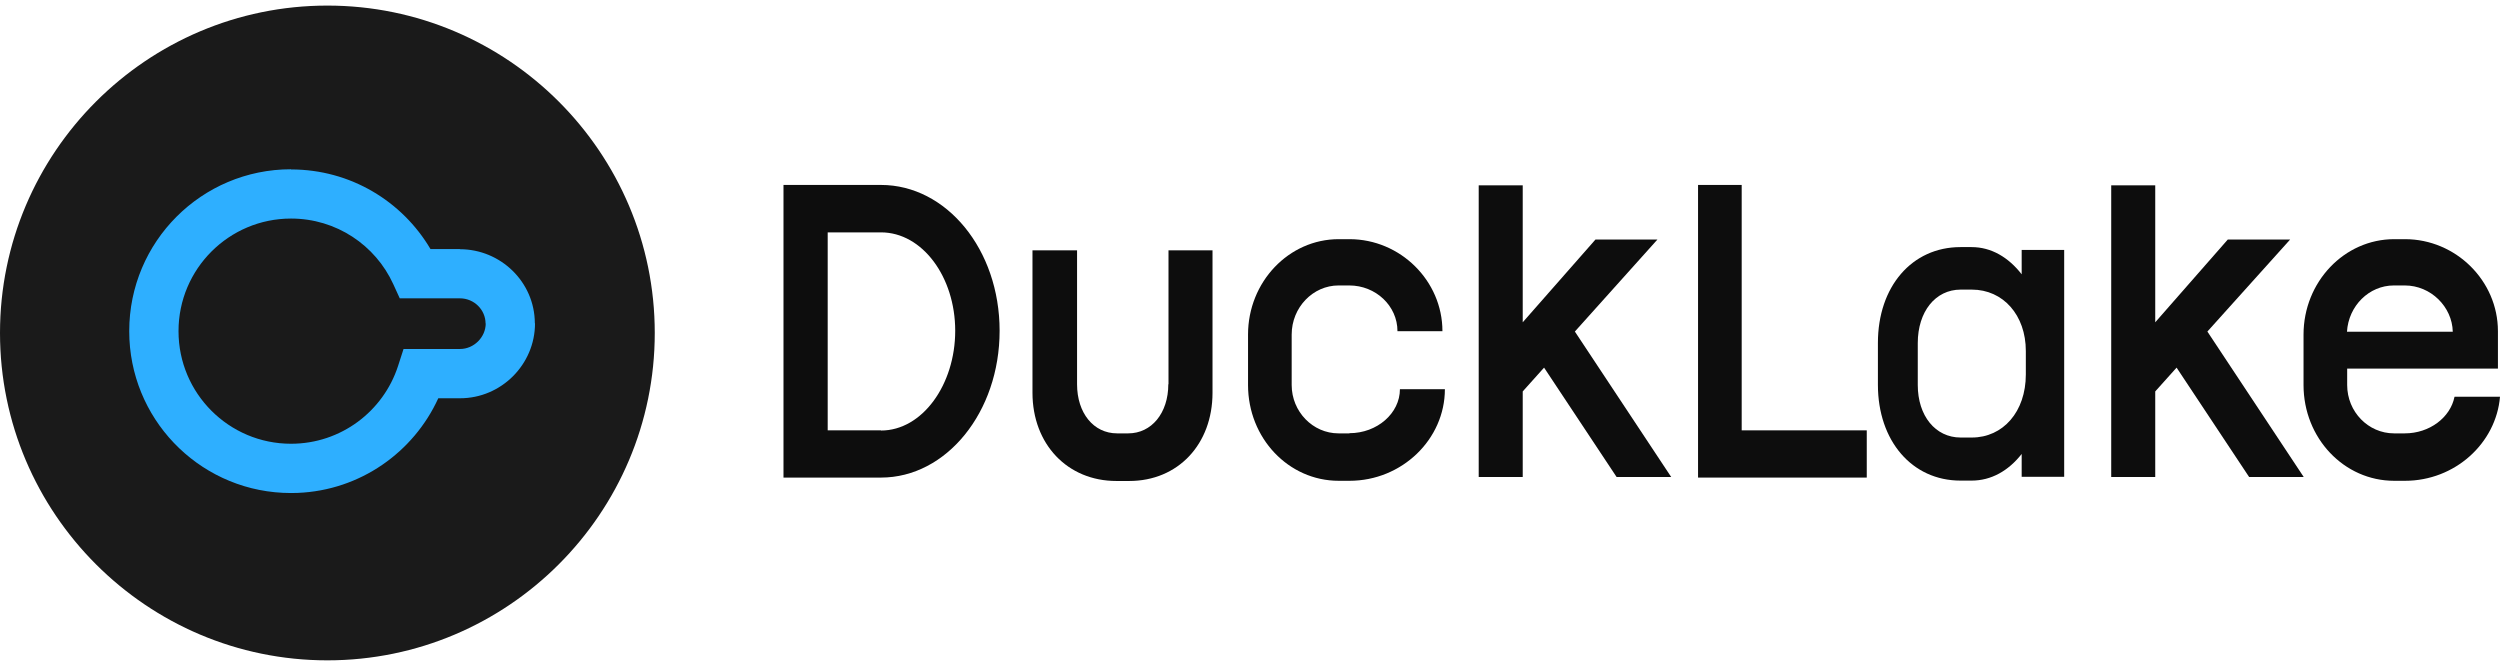
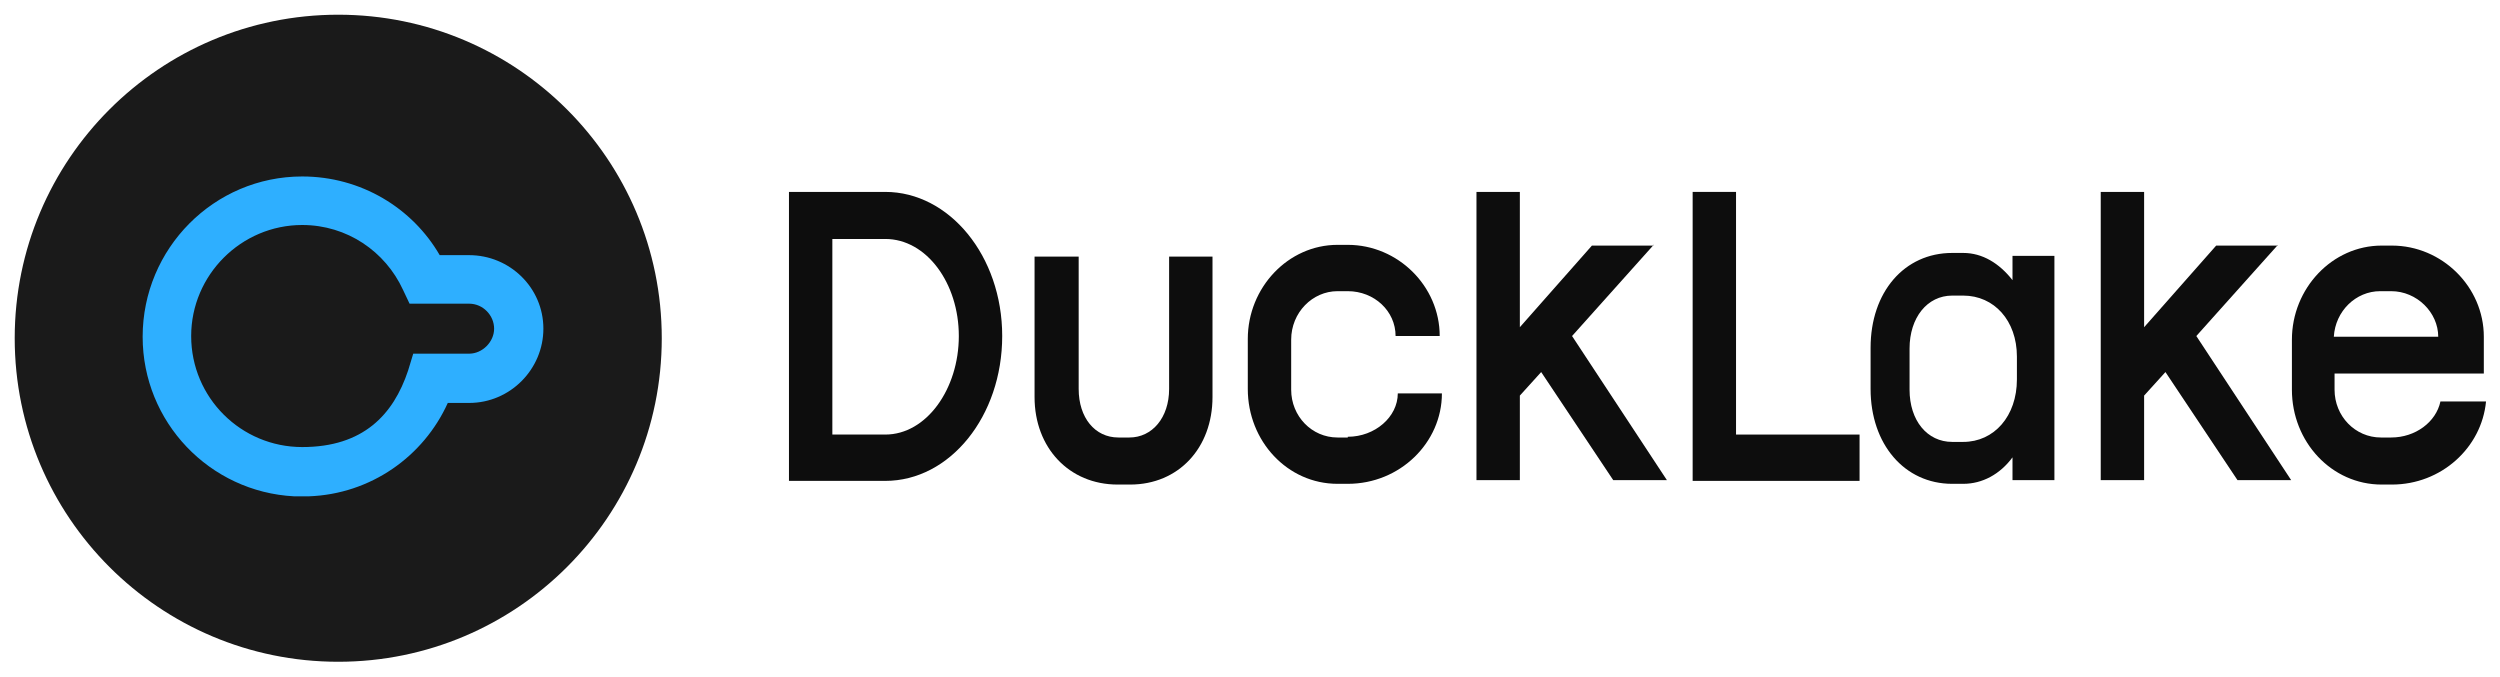
- <svg xmlns="http://www.w3.org/2000/svg" width="336" height="89" viewBox="0 0 336 89" fill="none">
-   <path d="M44 0.75C19.741 0.75 0 20.491 0 44.75C0 69.01 19.741 88.75 44 88.75C68.26 88.75 88 69.01 88 44.75C88 20.491 68.26 0.75 44 0.75Z" fill="#1A1A1A" />
-   <path fill-rule="evenodd" clip-rule="evenodd" d="M39.114 22.773C47.114 22.773 54.075 27.065 57.857 33.472H61.81V33.495C67.268 33.495 71.871 37.884 71.883 43.455H71.906C71.905 48.989 67.367 53.527 61.833 53.527H58.906C55.592 60.78 48.424 65.903 40.016 66.246L39.114 66.264L37.994 66.235C26.497 65.653 17.37 56.162 17.369 44.52V44.495C17.37 32.477 27.095 22.751 39.114 22.75V22.773ZM39.114 29.374C30.777 29.375 23.994 36.136 23.993 44.495V44.52C23.994 52.856 30.754 59.64 39.114 59.64C45.829 59.64 51.526 55.264 53.495 49.196L54.236 46.903H61.833C63.677 46.903 65.268 45.342 65.282 43.477H65.259C65.259 41.648 63.732 40.097 61.81 40.096H53.727L52.848 38.174C50.462 32.963 45.204 29.374 39.114 29.374Z" fill="#2EAFFF" />
-   <path d="M118.402 24.856H105.301V64.187H118.402C127.188 64.187 134.348 55.401 134.348 44.458C134.348 33.515 127.188 24.856 118.402 24.856ZM118.402 57.839H111.242V31.23H118.402C123.963 31.23 128.381 37.222 128.381 44.458C128.381 51.694 123.963 57.864 118.402 57.864L118.402 57.839Z" fill="#0D0D0D" />
-   <path d="M181.346 58.245H179.898C176.445 58.245 173.601 55.326 173.601 51.745V44.966C173.601 41.31 176.471 38.365 179.898 38.365H181.346C184.9 38.365 187.82 41.107 187.82 44.509H193.863C193.863 37.73 188.201 32.144 181.371 32.144H179.924C173.195 32.144 167.736 37.907 167.736 44.966V51.745C167.736 58.88 173.17 64.619 179.924 64.619H181.371C188.43 64.619 194.193 59.033 194.193 52.304H188.15C188.15 55.554 185.078 58.22 181.371 58.22L181.346 58.245Z" fill="#0D0D0D" />
-   <path d="M157.021 51.644C157.021 55.528 154.761 58.245 151.638 58.245H150.14C146.966 58.245 144.757 55.503 144.757 51.644V33.642H138.765V52.786C138.765 59.692 143.462 64.644 150.038 64.644H151.765C158.341 64.644 162.962 59.692 162.962 52.786V33.642H157.046V51.644H157.021Z" fill="#0D0D0D" />
-   <path d="M222.758 32.194H214.43L204.654 43.316V24.907H198.738V64.111H204.654V52.608L207.523 49.409L217.273 64.111H224.611L211.662 44.56L222.758 32.194Z" fill="#0D0D0D" />
-   <path d="M307.793 32.194H299.414L289.664 43.316V24.907H283.748V64.111H289.664V52.608L292.533 49.409L302.283 64.111H309.621L296.672 44.56L307.793 32.194Z" fill="#0D0D0D" />
-   <path d="M234.083 24.856H228.218V64.187H250.892V57.839H234.083V24.856Z" fill="#0D0D0D" />
-   <path d="M329.882 53.345C329.323 56.113 326.53 58.245 323.204 58.245H321.757C318.304 58.245 315.46 55.351 315.46 51.745V49.536H335.722V44.509C335.722 37.73 330.06 32.144 323.229 32.144H321.782C315.054 32.144 309.595 37.907 309.595 44.966V51.745C309.595 58.88 315.028 64.619 321.782 64.619H323.229C329.933 64.619 335.468 59.591 336.001 53.32H329.907L329.882 53.345ZM323.204 38.365C326.708 38.365 329.577 41.234 329.653 44.585H315.434C315.638 41.107 318.405 38.365 321.731 38.365H323.204Z" fill="#0D0D0D" />
-   <path d="M271.713 36.866C269.936 34.581 267.625 33.21 264.985 33.21H263.487C256.961 33.21 252.391 38.517 252.391 46.083V51.72C252.391 59.236 256.961 64.593 263.487 64.593H264.985C267.625 64.593 269.936 63.273 271.713 61.013V64.085H277.426V33.591H271.713V36.866ZM272.272 50.323C272.272 55.351 269.2 58.804 265.01 58.804H263.512C260.11 58.804 257.748 55.884 257.748 51.745V46.108C257.748 41.894 260.11 38.923 263.512 38.923H265.01C269.225 38.923 272.272 42.351 272.272 47.175V50.323Z" fill="#0D0D0D" />
+ <svg xmlns="http://www.w3.org/2000/svg" id="Ebene_1" version="1.1" viewBox="0 0 340 92">
+   <defs>
+     <style>
+       .st0 {
+         fill: #0d0d0d;
+       }
+ 
+       .st1 {
+         fill: #2eafff;
+         fill-rule: evenodd;
+       }
+ 
+       .st2 {
+         fill: #1a1a1a;
+       }
+     </style>
+   </defs>
+   <path class="st2" d="M46,2C21.7,2,2,21.7,2,46s19.7,44,44,44,44-19.7,44-44S70.3,2,46,2Z" />
+   <path class="st1" d="M41.1,24c8,0,15,4.3,18.7,10.7h4c5.5,0,10.1,4.4,10.1,10h0c0,5.5-4.5,10.1-10.1,10.1h-2.9c-3.3,7.3-10.5,12.4-18.9,12.7h-2c-11.5-.6-20.6-10.1-20.6-21.7h0c0-12,9.7-21.8,21.7-21.8h0ZM41.1,30.6c-8.3,0-15.1,6.8-15.1,15.1h0c0,8.4,6.8,15.1,15.1,15.1s12.4-4.4,14.4-10.4l.7-2.3h7.6c1.8,0,3.4-1.6,3.4-3.4h0c0-1.8-1.5-3.4-3.4-3.4h-8.1l-.9-1.9c-2.4-5.2-7.6-8.8-13.7-8.8Z" />
+   <path class="st0" d="M120.4,26.1h-13.1v39.3h13.1c8.8,0,15.9-8.8,15.9-19.7s-7.2-19.6-15.9-19.6ZM120.4,59.1h-7.2v-26.6h7.2c5.6,0,10,6,10,13.2s-4.4,13.4-10,13.4h0Z" />
+   <path class="st0" d="M183.3,59.5h-1.4c-3.5,0-6.3-2.9-6.3-6.5v-6.8c0-3.7,2.9-6.6,6.3-6.6h1.4c3.6,0,6.5,2.7,6.5,6.1h6c0-6.8-5.7-12.4-12.5-12.4h-1.4c-6.7,0-12.2,5.8-12.2,12.8v6.8c0,7.1,5.4,12.9,12.2,12.9h1.4c7.1,0,12.8-5.6,12.8-12.3h-6c0,3.2-3.1,5.9-6.8,5.9h0Z" />
+   <path class="st0" d="M159,52.9c0,3.9-2.3,6.6-5.4,6.6h-1.5c-3.2,0-5.4-2.7-5.4-6.6v-18h-6v19.1c0,6.9,4.7,11.9,11.3,11.9h1.7c6.6,0,11.2-5,11.2-11.9v-19.1h-5.9v18h0Z" />
+   <path class="st0" d="M224.8,33.4h-8.3l-9.8,11.1v-18.4h-5.9v39.2h5.9v-11.5l2.9-3.2,9.8,14.7h7.3l-12.9-19.6,11.1-12.4h-.1Z" />
+   <path class="st0" d="M309.8,33.4h-8.4l-9.8,11.1v-18.4h-5.9v39.2h5.9v-11.5l2.9-3.2,9.8,14.7h7.3l-12.9-19.6,11.1-12.4h0Z" />
+   <path class="st0" d="M236.1,26.1h-5.9v39.3h22.7v-6.3h-16.8V26.1Z" />
+   <path class="st0" d="M331.9,54.6c-.6,2.8-3.4,4.9-6.7,4.9h-1.4c-3.5,0-6.3-2.9-6.3-6.5v-2.2h20.3v-5c0-6.8-5.7-12.4-12.5-12.4h-1.4c-6.7,0-12.2,5.8-12.2,12.8v6.8c0,7.1,5.4,12.9,12.2,12.9h1.4c6.7,0,12.2-5,12.8-11.3h-6.2ZM325.2,39.6c3.5,0,6.4,2.9,6.4,6.2h-14.2c.2-3.5,3-6.2,6.3-6.2h1.5Z" />
+   <path class="st0" d="M273.7,38.1c-1.8-2.3-4.1-3.7-6.7-3.7h-1.5c-6.5,0-11.1,5.3-11.1,12.9v5.6c0,7.5,4.6,12.9,11.1,12.9h1.5c2.6,0,5-1.3,6.7-3.6v3.1h5.7v-30.5h-5.7v3.3ZM274.3,51.6c0,5-3.1,8.5-7.3,8.5h-1.5c-3.4,0-5.8-2.9-5.8-7.1v-5.6c0-4.2,2.4-7.2,5.8-7.2h1.5c4.2,0,7.3,3.4,7.3,8.3v3.1Z" />
</svg>
